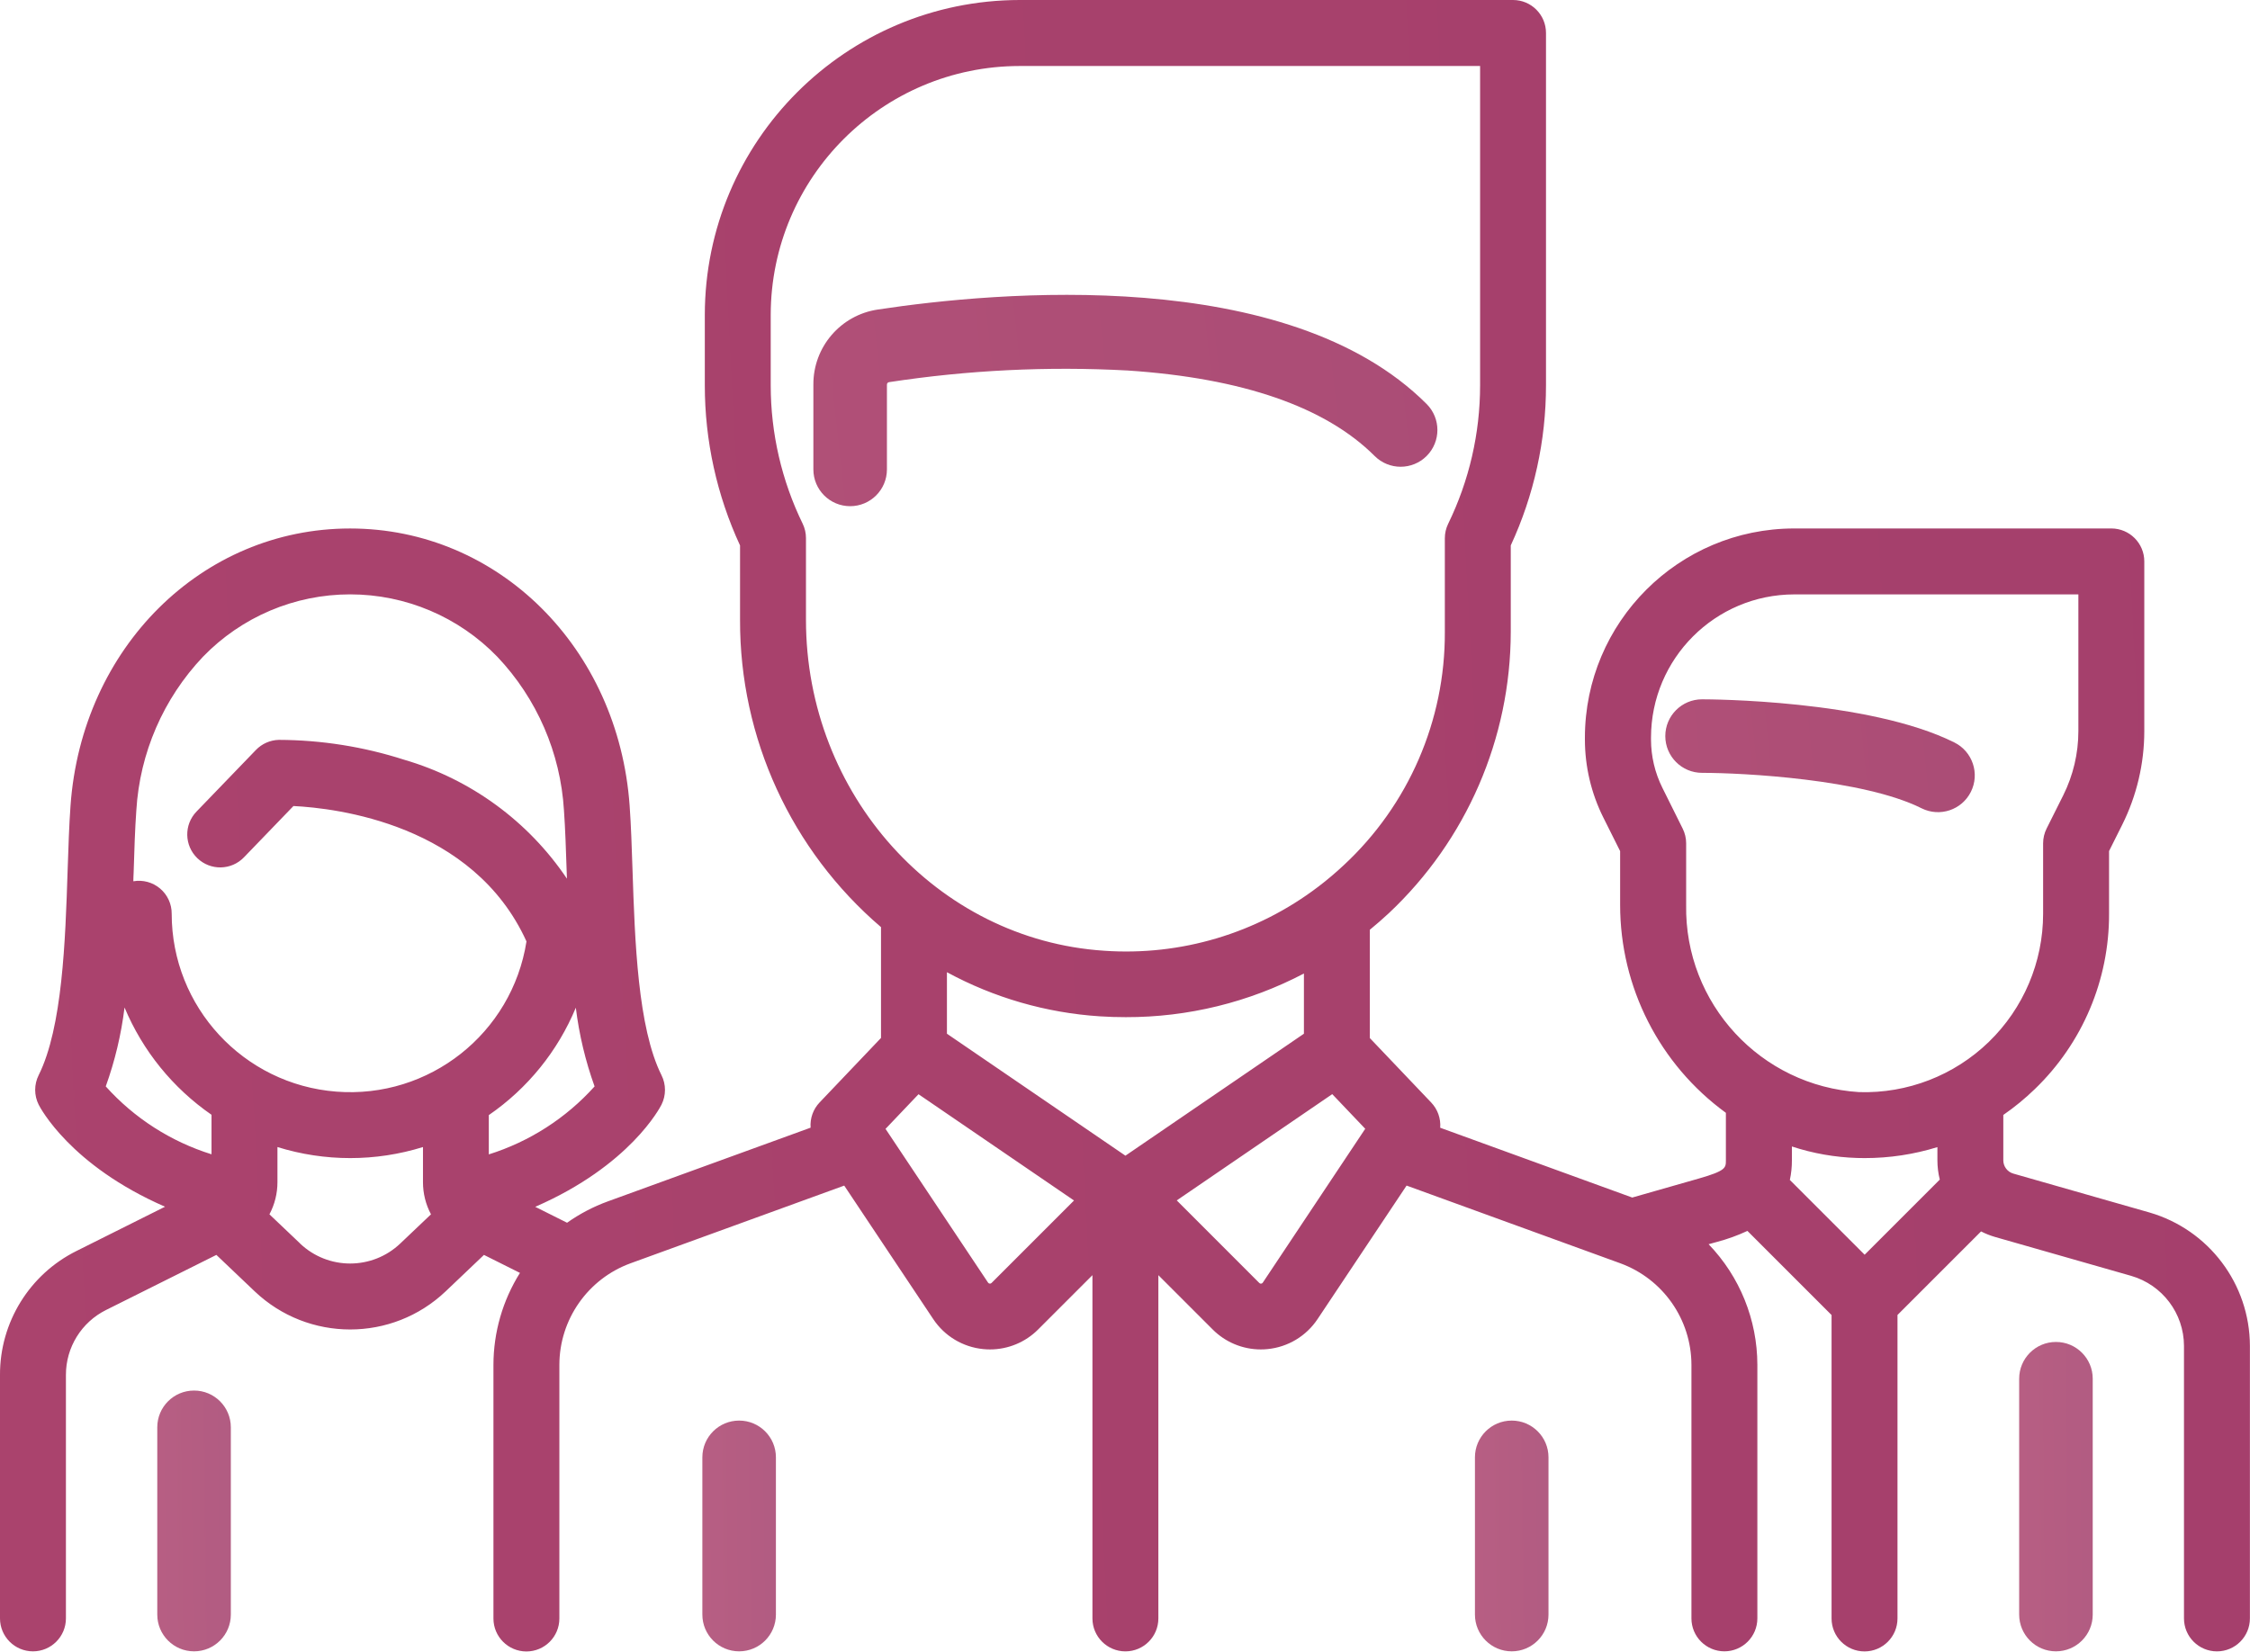
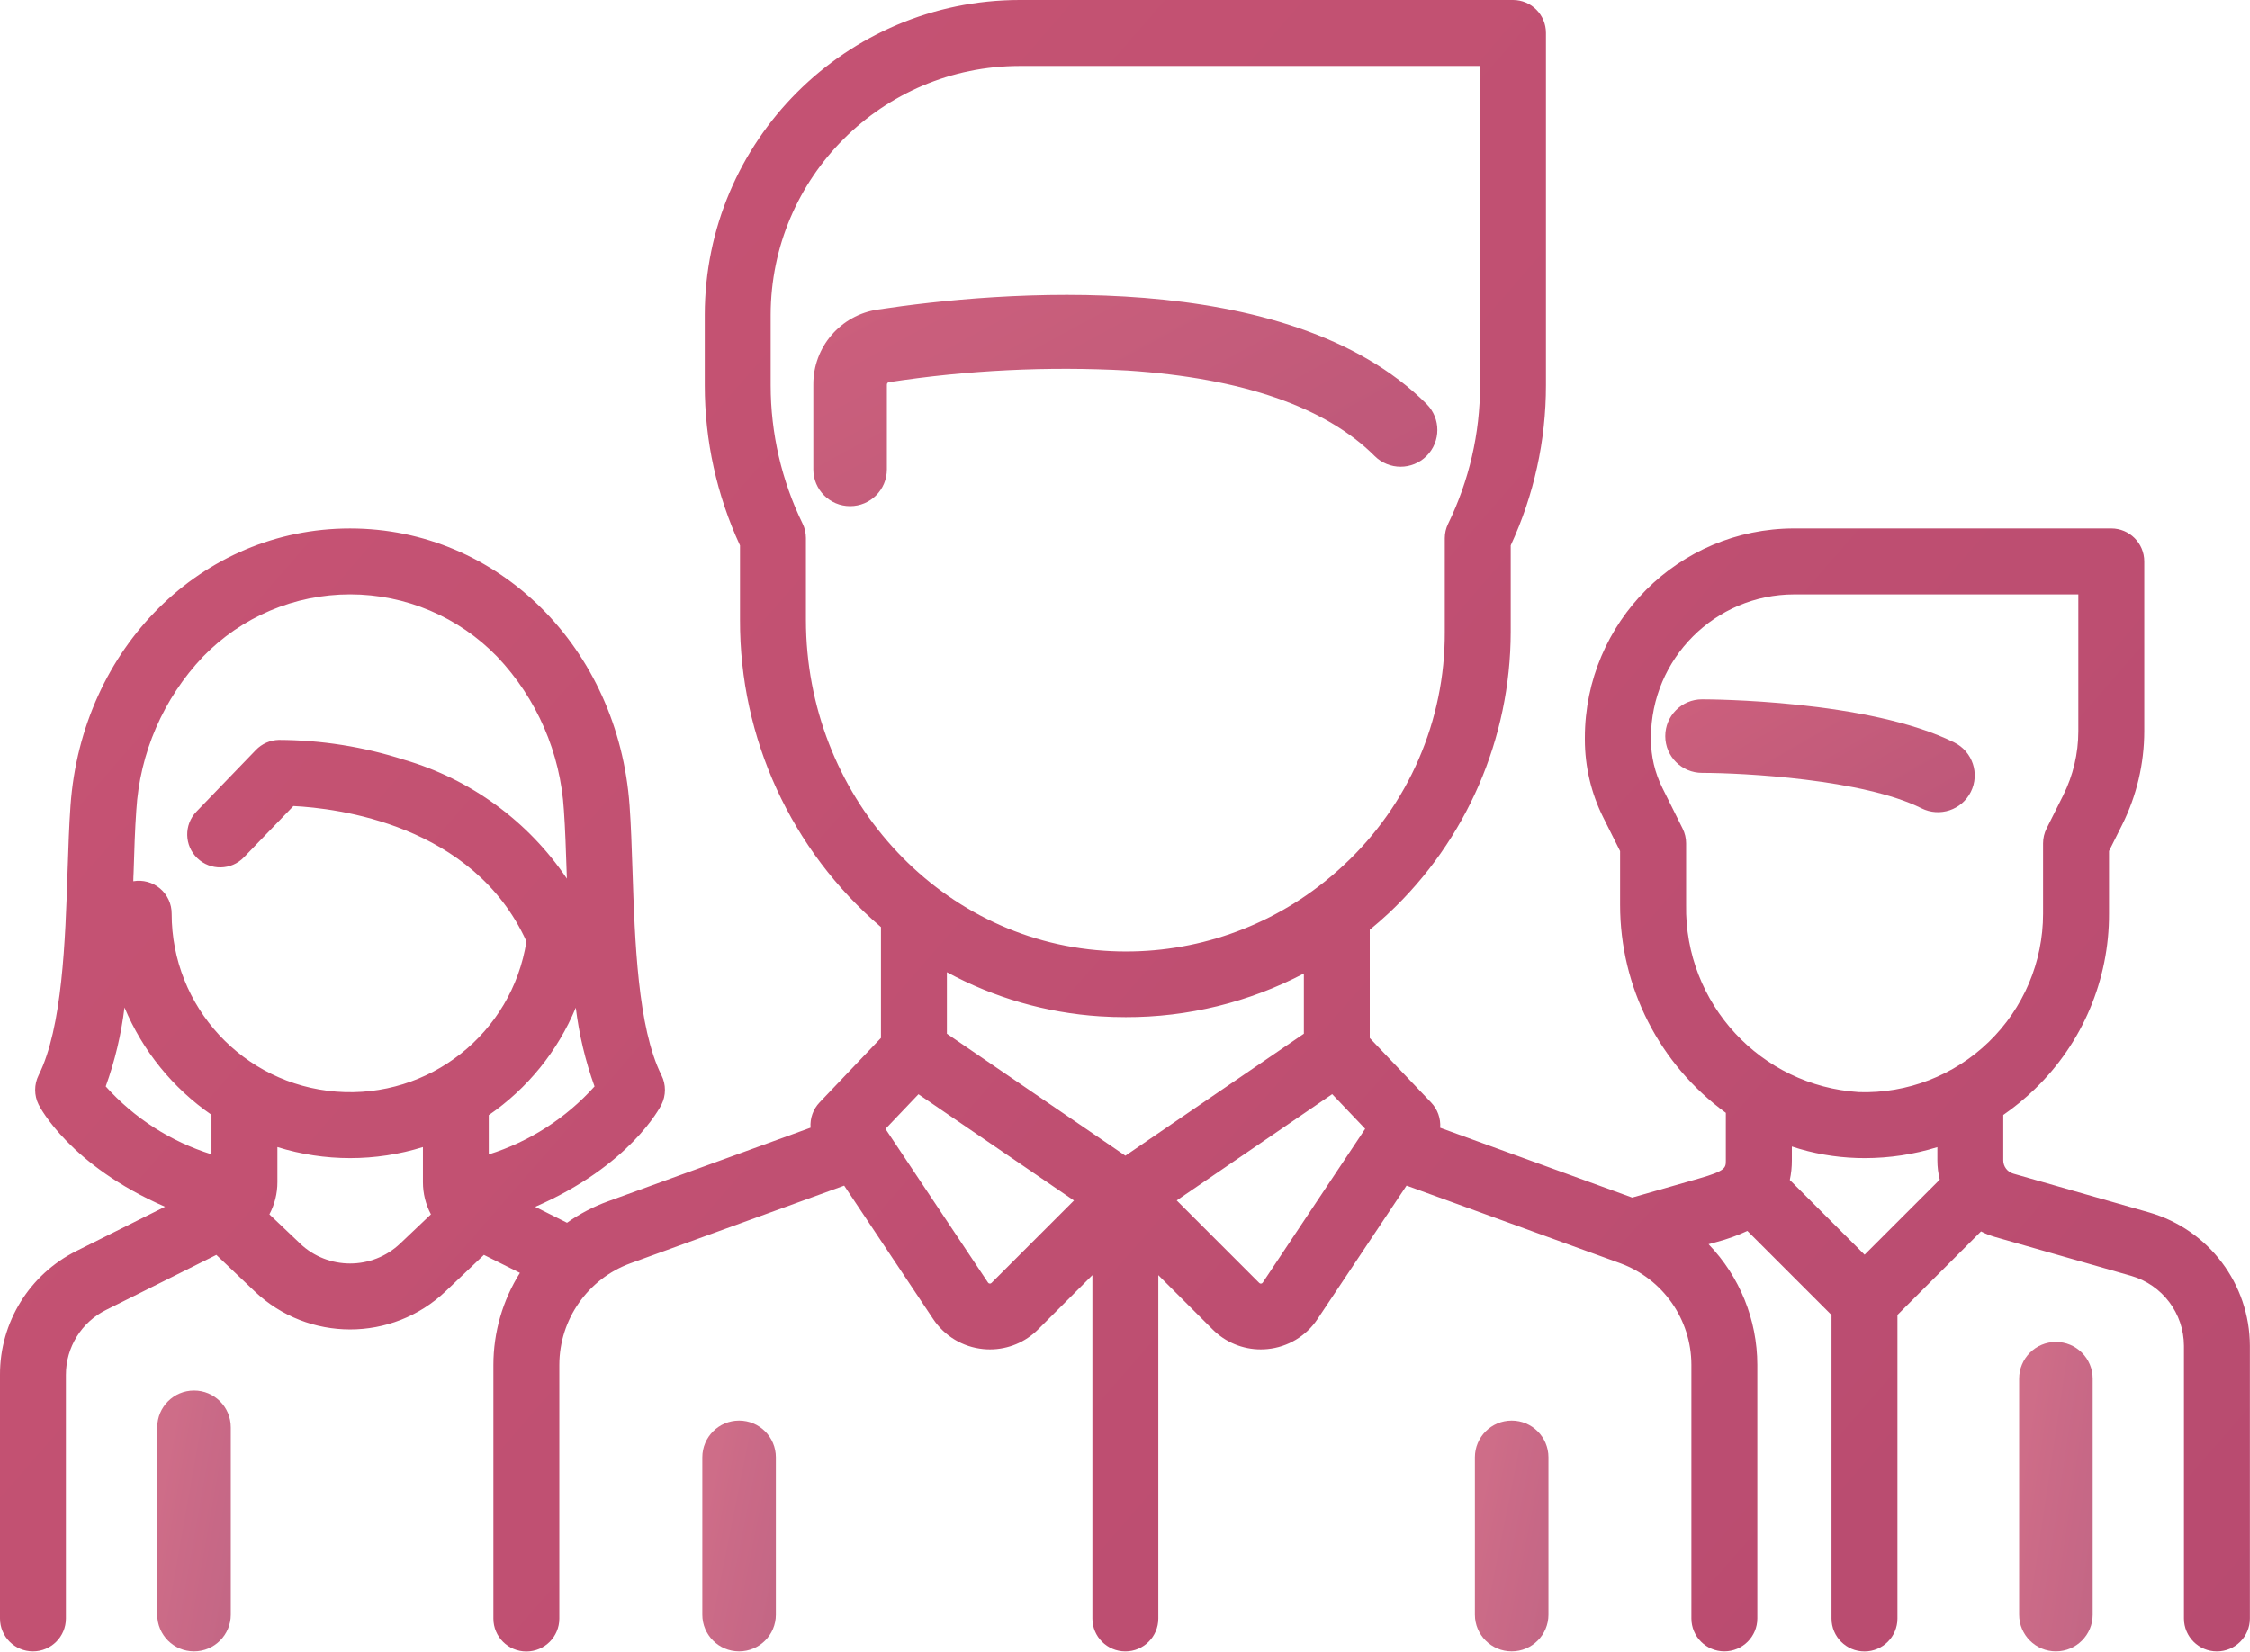
<svg xmlns="http://www.w3.org/2000/svg" width="100" height="73.412" viewBox="0 0 100 73.412">
  <defs>
    <style>.a{opacity:0.93;}.a,.b,.c{fill:url(#a);}.c{opacity:0.85;}</style>
-     <linearGradient id="a" x1="11.491" x2="-15.103" y2="1" gradientUnits="objectBoundingBox">
+     <linearGradient id="a" x1="4.199" y1="8.307" x2="-6.379" y2="1.661" gradientUnits="objectBoundingBox">
      <stop offset="0" stop-color="#6b1d5f" />
      <stop offset="1" stop-color="#fd747f" />
    </linearGradient>
  </defs>
  <path class="a" d="M404.14,233.293a1.634,1.634,0,0,0,1.462-2.924c-3.8-1.9-10.915-1.92-11.216-1.92a1.634,1.634,0,0,0,0,3.269C396.222,231.718,401.555,232,404.14,233.293Z" transform="translate(-318.738 -197.361)" />
  <path class="b" d="M95.53,121.967l-6.05-1.729a.614.614,0,0,1-.444-.588v-2.019a11.009,11.009,0,0,0,1.4-1.149,10.776,10.776,0,0,0,3.3-7.8V105.9l.585-1.17a9.345,9.345,0,0,0,.981-4.157V93.024a1.465,1.465,0,0,0-1.465-1.465H79.74a9.307,9.307,0,0,0-9.3,9.3v.087a7.77,7.77,0,0,0,.816,3.457l.75,1.5v2.393a11.43,11.43,0,0,0,4.7,9.241v2.116c0,.326,0,.462-1.21.807l-2.952.843L64.009,118.2a1.463,1.463,0,0,0-.4-1.121l-2.729-2.867V109.4c.288-.238.573-.482.848-.74a17.192,17.192,0,0,0,5.417-12.5V92.313a16.932,16.932,0,0,0,1.566-7.12V69.531a1.465,1.465,0,0,0-1.465-1.465H45.32A14.011,14.011,0,0,0,31.325,82.061v3.133a16.932,16.932,0,0,0,1.566,7.12v3.307a17.9,17.9,0,0,0,6.265,13.661v4.926l-2.729,2.867a1.463,1.463,0,0,0-.4,1.122l-9.013,3.277a7.682,7.682,0,0,0-1.811.949l-1.415-.708c4.213-1.834,5.547-4.413,5.612-4.541a1.464,1.464,0,0,0,0-1.31c-1.056-2.112-1.184-5.983-1.287-9.094-.034-1.036-.067-2.014-.129-2.885-.5-7.026-5.841-12.325-12.425-12.325s-11.926,5.3-12.425,12.325c-.062.871-.094,1.85-.129,2.885-.1,3.11-.231,6.981-1.287,9.093a1.464,1.464,0,0,0,0,1.31c.064.128,1.4,2.7,5.617,4.538l-3.931,1.965A6.131,6.131,0,0,0,0,129.19v10.822a1.465,1.465,0,0,0,2.93,0V129.19A3.217,3.217,0,0,1,4.717,126.3l4.9-2.447,1.7,1.618a6.16,6.16,0,0,0,8.492,0l1.7-1.618,1.6.8a7.714,7.714,0,0,0-1.178,4.09v11.274a1.465,1.465,0,0,0,2.93,0V128.738a4.815,4.815,0,0,1,3.16-4.511l9.5-3.455,3.956,5.934A3.02,3.02,0,0,0,43.7,128.04q.152.015.3.015a3.019,3.019,0,0,0,2.14-.888l2.413-2.413v15.259a1.465,1.465,0,1,0,2.93,0V124.754l2.413,2.413a3.018,3.018,0,0,0,2.14.888q.15,0,.3-.015a3.02,3.02,0,0,0,2.223-1.335l3.956-5.934,9.5,3.455a4.815,4.815,0,0,1,3.16,4.511v11.274a1.465,1.465,0,0,0,2.93,0V128.738a7.744,7.744,0,0,0-2.167-5.36l.362-.1a8.033,8.033,0,0,0,1.363-.492l3.74,3.74v13.489a1.465,1.465,0,0,0,2.93,0V126.523l3.714-3.714a3.487,3.487,0,0,0,.623.247l6.05,1.729a3.248,3.248,0,0,1,2.346,3.11v12.118a1.465,1.465,0,0,0,2.93,0V127.895A6.19,6.19,0,0,0,95.53,121.967Zm-73.805-2.582v-1.747a10.835,10.835,0,0,0,3.867-4.775,16.126,16.126,0,0,0,.834,3.5A10.583,10.583,0,0,1,21.724,119.385ZM6.059,104.092a10.875,10.875,0,0,1,2.962-6.83,9.1,9.1,0,0,1,13.082,0,10.875,10.875,0,0,1,2.962,6.83c.058.816.089,1.767.123,2.774l.009.261a13.162,13.162,0,0,0-7.235-5.287,18.384,18.384,0,0,0-5.572-.883,1.465,1.465,0,0,0-1.014.447l-2.643,2.741a1.465,1.465,0,0,0,2.109,2.034l2.2-2.281c1.894.093,7.987.8,10.357,6.019a7.932,7.932,0,0,1-15.768-1.231,1.456,1.456,0,0,0-1.705-1.443c0-.126.008-.252.013-.377C5.969,105.86,6,104.908,6.059,104.092ZM4.7,116.362a16.147,16.147,0,0,0,.835-3.508,10.923,10.923,0,0,0,3.866,4.77v1.756A10.53,10.53,0,0,1,4.7,116.362Zm8.637,6.982-1.362-1.295a3.031,3.031,0,0,0,.356-1.43v-1.561a10.893,10.893,0,0,0,6.468,0v1.56a3.031,3.031,0,0,0,.356,1.431l-1.362,1.294A3.232,3.232,0,0,1,13.333,123.344ZM35.821,95.62V91.986a1.465,1.465,0,0,0-.146-.637,14.051,14.051,0,0,1-1.421-6.156V82.061A11.078,11.078,0,0,1,45.32,71H65.782v14.2a14.051,14.051,0,0,1-1.421,6.156,1.465,1.465,0,0,0-.146.637v4.171a14.063,14.063,0,0,1-4.49,10.361,14.576,14.576,0,0,1-1.125.952l-.025.018a14.085,14.085,0,0,1-9.505,2.836C41.641,109.843,35.821,103.384,35.821,95.62Zm13.06,17.627q.579.038,1.153.037a16.968,16.968,0,0,0,7.918-1.94v2.676l-7.933,5.422-7.933-5.422v-2.734A16.493,16.493,0,0,0,48.881,113.247ZM44.069,125.1a.092.092,0,0,1-.082.029.093.093,0,0,1-.074-.045l-4.556-6.834,1.466-1.54,6.911,4.724Zm12.056-.015a.093.093,0,0,1-.074.045.09.09,0,0,1-.082-.029L52.3,121.43l6.911-4.724,1.466,1.54ZM74.94,108.293v-2.738a1.463,1.463,0,0,0-.155-.655l-.9-1.81a4.825,4.825,0,0,1-.507-2.147v-.087a6.374,6.374,0,0,1,6.366-6.366H92.372v6.084a6.4,6.4,0,0,1-.672,2.847L90.96,104.9a1.464,1.464,0,0,0-.155.655v3.132a7.933,7.933,0,0,1-8.178,7.929A8.2,8.2,0,0,1,74.94,108.293Zm7.6,11.251c.113,0,.225.005.337.005a10.881,10.881,0,0,0,3.23-.488v.59a3.5,3.5,0,0,0,.106.854l-3.34,3.34-3.324-3.324a4.02,4.02,0,0,0,.091-.87v-.618A10.271,10.271,0,0,0,82.54,119.544Z" transform="translate(0 -68.066)" />
  <path class="c" d="M466.557,380.814a1.634,1.634,0,0,0-1.634,1.634v10.485a1.634,1.634,0,0,0,3.269,0V382.448A1.634,1.634,0,0,0,466.557,380.814Z" transform="translate(-375.182 -321.157)" />
  <path class="c" d="M33.711,390.728a1.634,1.634,0,0,0-1.634,1.634v8.325a1.634,1.634,0,1,0,3.269,0v-8.325A1.634,1.634,0,0,0,33.711,390.728Z" transform="translate(-25.087 -328.911)" />
  <path class="a" d="M195.729,140.194a.108.108,0,0,1,.085-.11,51.634,51.634,0,0,1,10.618-.519c5.1.339,8.788,1.619,10.972,3.8a1.634,1.634,0,0,0,2.311-2.311c-6.181-6.181-19.115-5-24.389-4.2a3.355,3.355,0,0,0-2.867,3.343v3.765a1.634,1.634,0,0,0,3.269,0v-3.765Z" transform="translate(-156.309 -123.094)" />
  <path class="c" d="M162.018,396.853a1.634,1.634,0,0,0-1.634,1.634v6.99a1.634,1.634,0,1,0,3.269,0v-6.99A1.634,1.634,0,0,0,162.018,396.853Z" transform="translate(-129.168 -333.701)" />
  <path class="c" d="M338.44,396.853a1.634,1.634,0,0,0-1.634,1.634v6.99a1.634,1.634,0,1,0,3.269,0v-6.99A1.634,1.634,0,0,0,338.44,396.853Z" transform="translate(-271.253 -333.701)" />
</svg>
